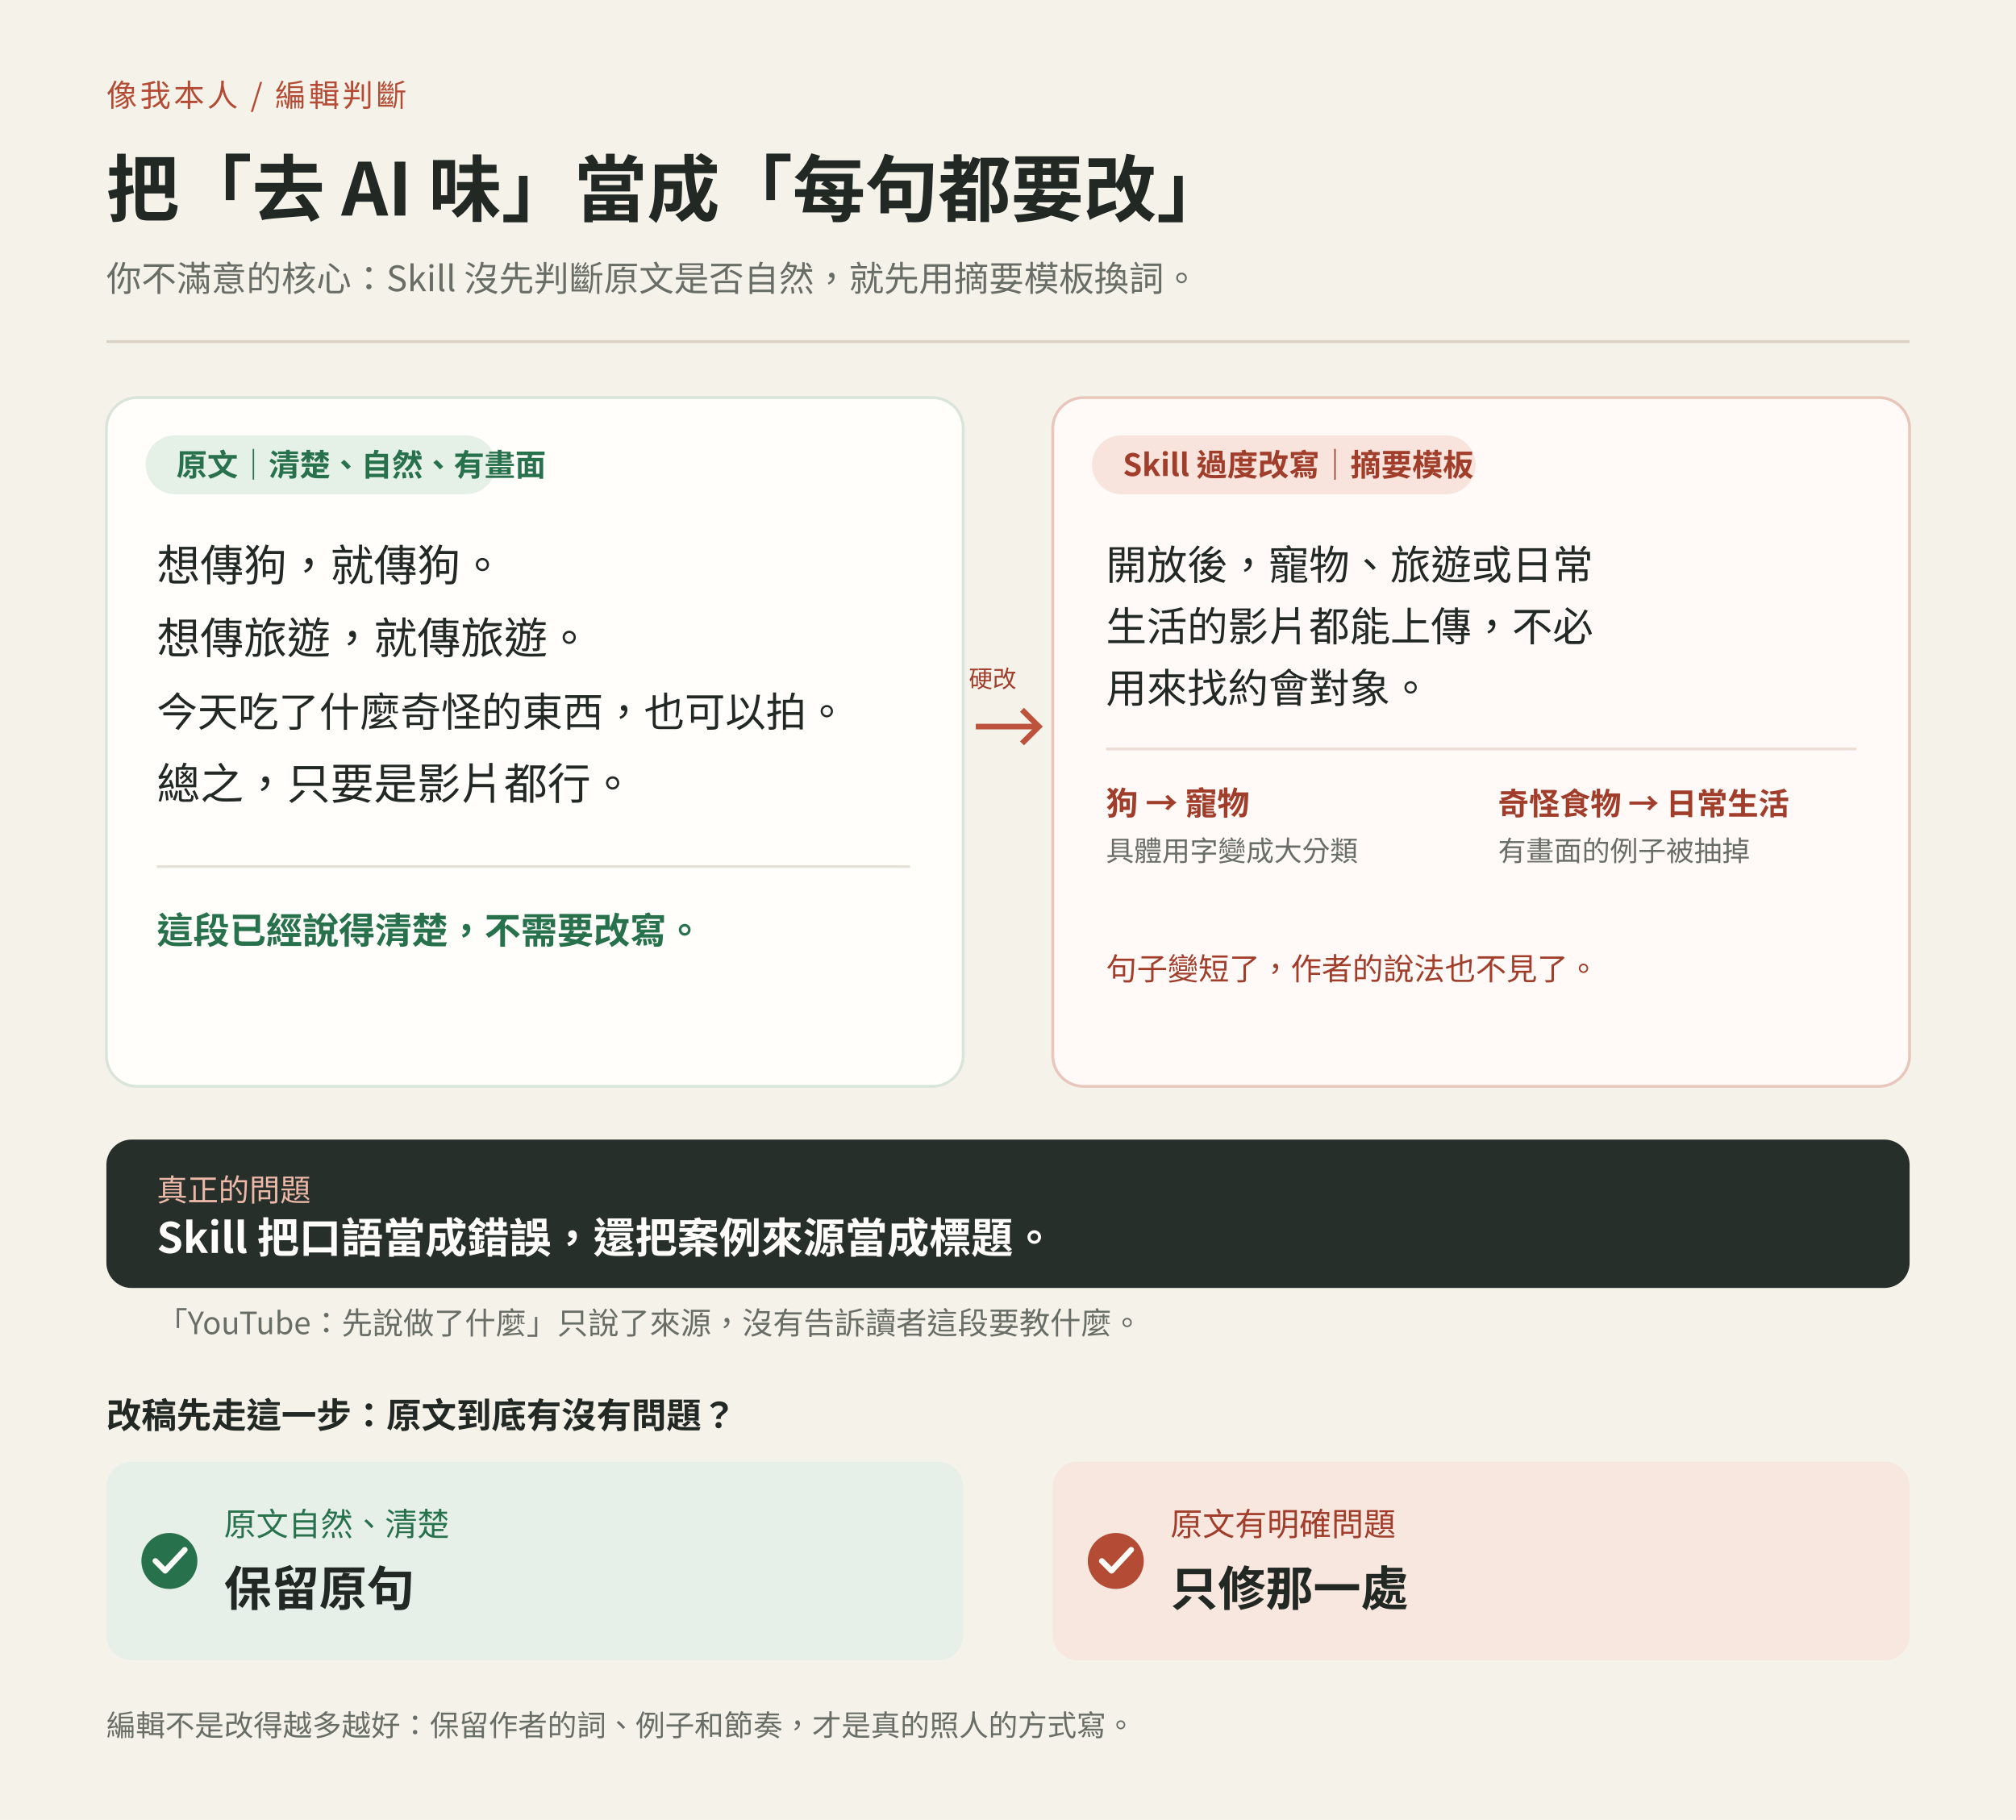
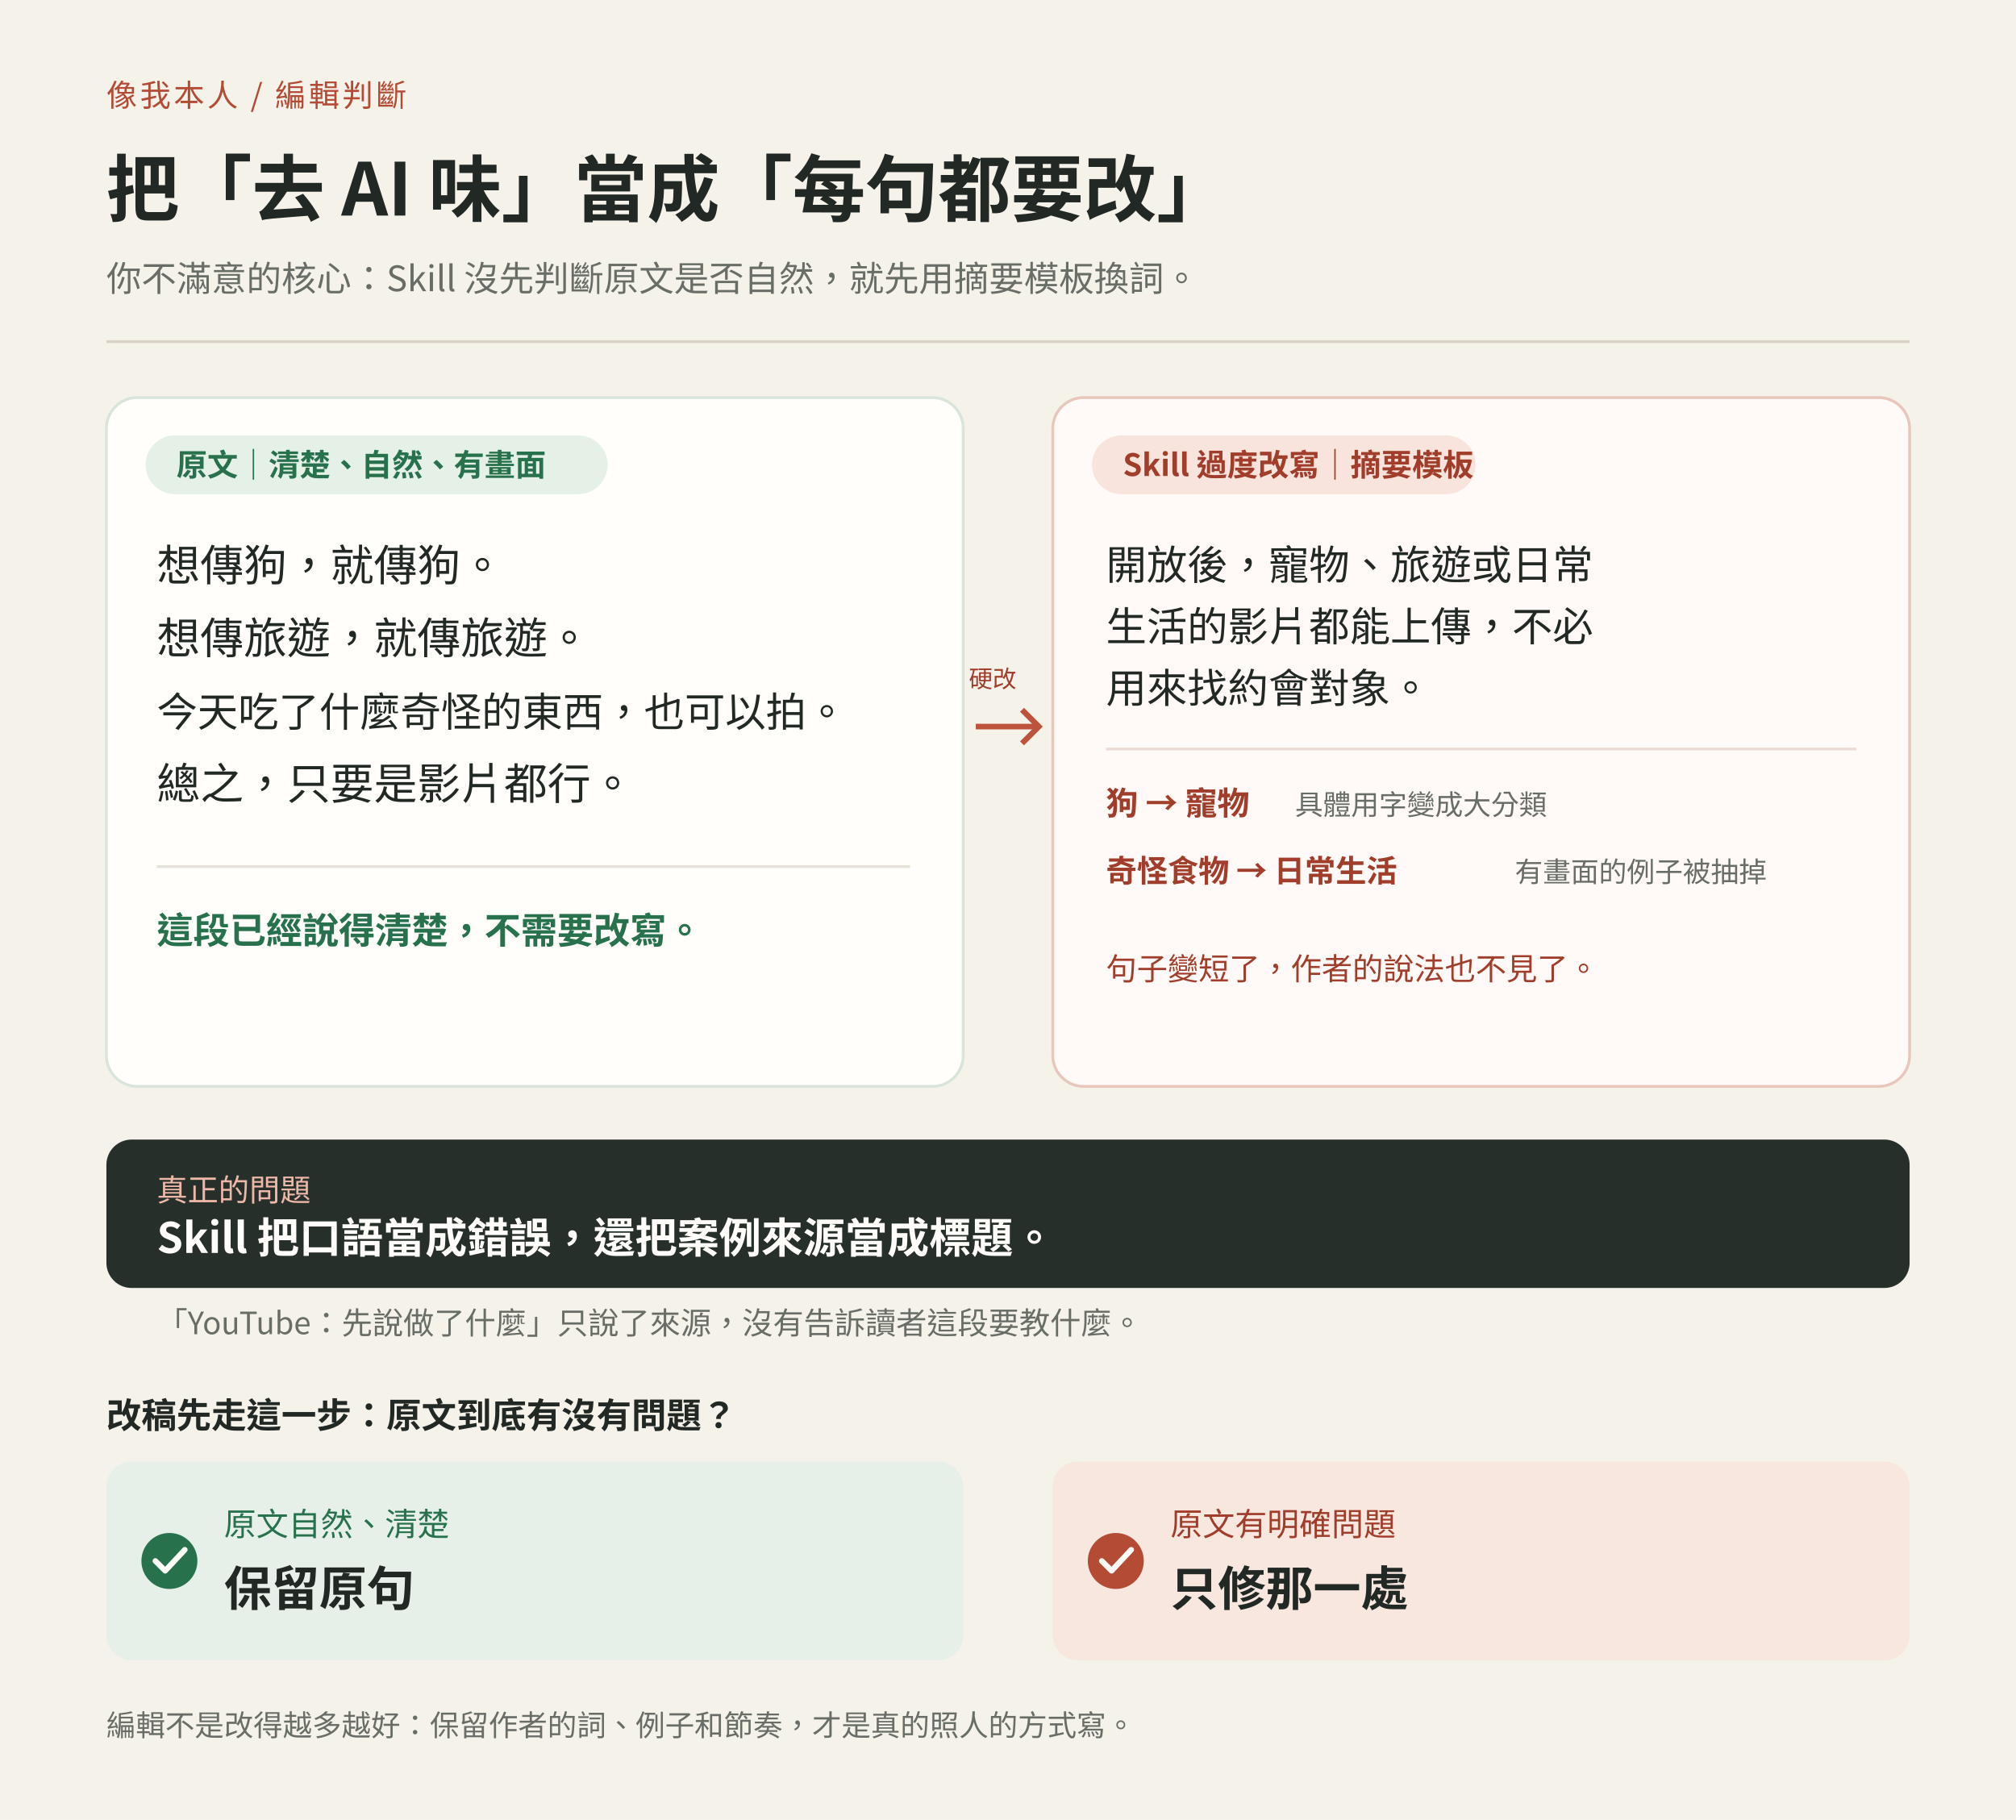
<svg xmlns="http://www.w3.org/2000/svg" width="1440" height="1300" viewBox="0 0 1440 1300">
  <rect width="1440" height="1300" fill="#f5f2ea" />
  <g font-family="Noto Sans CJK TC, Noto Sans TC, sans-serif">
    <text x="76" y="76" font-size="22" letter-spacing="2" fill="#b34b35">像我本人 / 編輯判斷</text>
    <text x="76" y="154" font-size="52" font-weight="700" fill="#222824">把「去 AI 味」當成「每句都要改」</text>
    <text x="76" y="208" font-size="25" fill="#686d66">你不滿意的核心：Skill 沒先判斷原文是否自然，就先用摘要模板換詞。</text>
    <path d="M76 244H1364" stroke="#d9d2c5" stroke-width="2" />
    <rect x="76" y="284" width="612" height="492" rx="22" fill="#fffefa" stroke="#d9e4da" stroke-width="2" />
-     <rect x="104" y="311" width="250" height="42" rx="21" fill="#e5f0e6" />
+     <rect x="104" y="311" width="330" height="42" rx="21" fill="#e5f0e6" />
    <text x="126" y="340" font-size="22" font-weight="700" fill="#28714d">原文｜清楚、自然、有畫面</text>
    <text x="112" y="415" font-size="31" fill="#222824">想傳狗，就傳狗。</text>
    <text x="112" y="467" font-size="31" fill="#222824">想傳旅遊，就傳旅遊。</text>
    <text x="112" y="519" font-size="29" fill="#222824">今天吃了什麼奇怪的東西，也可以拍。</text>
    <text x="112" y="571" font-size="31" fill="#222824">總之，只要是影片都行。</text>
    <path d="M112 619H650" stroke="#e6e2d8" stroke-width="2" />
    <text x="112" y="674" font-size="26" font-weight="700" fill="#28714d">這段已經說得清楚，不需要改寫。</text>
    <rect x="752" y="284" width="612" height="492" rx="22" fill="#fffaf7" stroke="#e8c6bb" stroke-width="2" />
    <rect x="780" y="311" width="274" height="42" rx="21" fill="#f8e4dc" />
    <text x="802" y="340" font-size="22" font-weight="700" fill="#a13d2b">Skill 過度改寫｜摘要模板</text>
    <text x="790" y="414" font-size="29" fill="#222824">開放後，寵物、旅遊或日常</text>
    <text x="790" y="458" font-size="29" fill="#222824">生活的影片都能上傳，不必</text>
    <text x="790" y="502" font-size="29" fill="#222824">用來找約會對象。</text>
    <path d="M790 535H1326" stroke="#ecdcd5" stroke-width="2" />
    <text x="790" y="582" font-size="23" font-weight="700" fill="#a13d2b">狗 → 寵物</text>
-     <text x="790" y="615" font-size="20" fill="#686d66">具體用字變成大分類</text>
-     <text x="1070" y="582" font-size="22" font-weight="700" fill="#a13d2b">奇怪食物 → 日常生活</text>
-     <text x="1070" y="615" font-size="20" fill="#686d66">有畫面的例子被抽掉</text>
+     <text x="925" y="582" font-size="20" fill="#686d66">具體用字變成大分類</text>
+     <text x="790" y="630" font-size="22" font-weight="700" fill="#a13d2b">奇怪食物 → 日常生活</text>
+     <text x="1082" y="630" font-size="20" fill="#686d66">有畫面的例子被抽掉</text>
    <text x="790" y="700" font-size="22" fill="#a13d2b">句子變短了，作者的說法也不見了。</text>
    <path d="M697 519H742" stroke="#bd533d" stroke-width="4" />
    <path d="M730 507L742 519L730 531" fill="none" stroke="#bd533d" stroke-width="4" />
    <text x="692" y="491" font-size="17" fill="#a13d2b">硬改</text>
    <rect x="76" y="814" width="1288" height="106" rx="18" fill="#272f2b" />
    <text x="112" y="858" font-size="22" fill="#edb8a8">真正的問題</text>
    <text x="112" y="895" font-size="30" font-weight="700" fill="#fffefa">Skill 把口語當成錯誤，還把案例來源當成標題。</text>
    <text x="112" y="953" font-size="22" fill="#686d66">「YouTube：先說做了什麼」只說了來源，沒有告訴讀者這段要教什麼。</text>
    <text x="76" y="1020" font-size="25" font-weight="700" fill="#222824">改稿先走這一步：原文到底有沒有問題？</text>
    <rect x="76" y="1044" width="612" height="142" rx="18" fill="#e7f0e8" />
    <circle cx="121" cy="1115" r="20" fill="#28714d" />
    <path d="M111 1115L118 1122L132 1107" fill="none" stroke="#fffefa" stroke-width="4" stroke-linecap="round" stroke-linejoin="round" />
    <text x="160" y="1097" font-size="23" fill="#28714d">原文自然、清楚</text>
    <text x="160" y="1147" font-size="34" font-weight="700" fill="#222824">保留原句</text>
    <rect x="752" y="1044" width="612" height="142" rx="18" fill="#f7e7df" />
    <circle cx="797" cy="1115" r="20" fill="#b34b35" />
    <path d="M787 1115L794 1122L808 1107" fill="none" stroke="#fffefa" stroke-width="4" stroke-linecap="round" stroke-linejoin="round" />
    <text x="836" y="1097" font-size="23" fill="#a13d2b">原文有明確問題</text>
    <text x="836" y="1147" font-size="34" font-weight="700" fill="#222824">只修那一處</text>
    <text x="76" y="1240" font-size="21" fill="#686d66">編輯不是改得越多越好：保留作者的詞、例子和節奏，才是真的照人的方式寫。</text>
  </g>
</svg>
